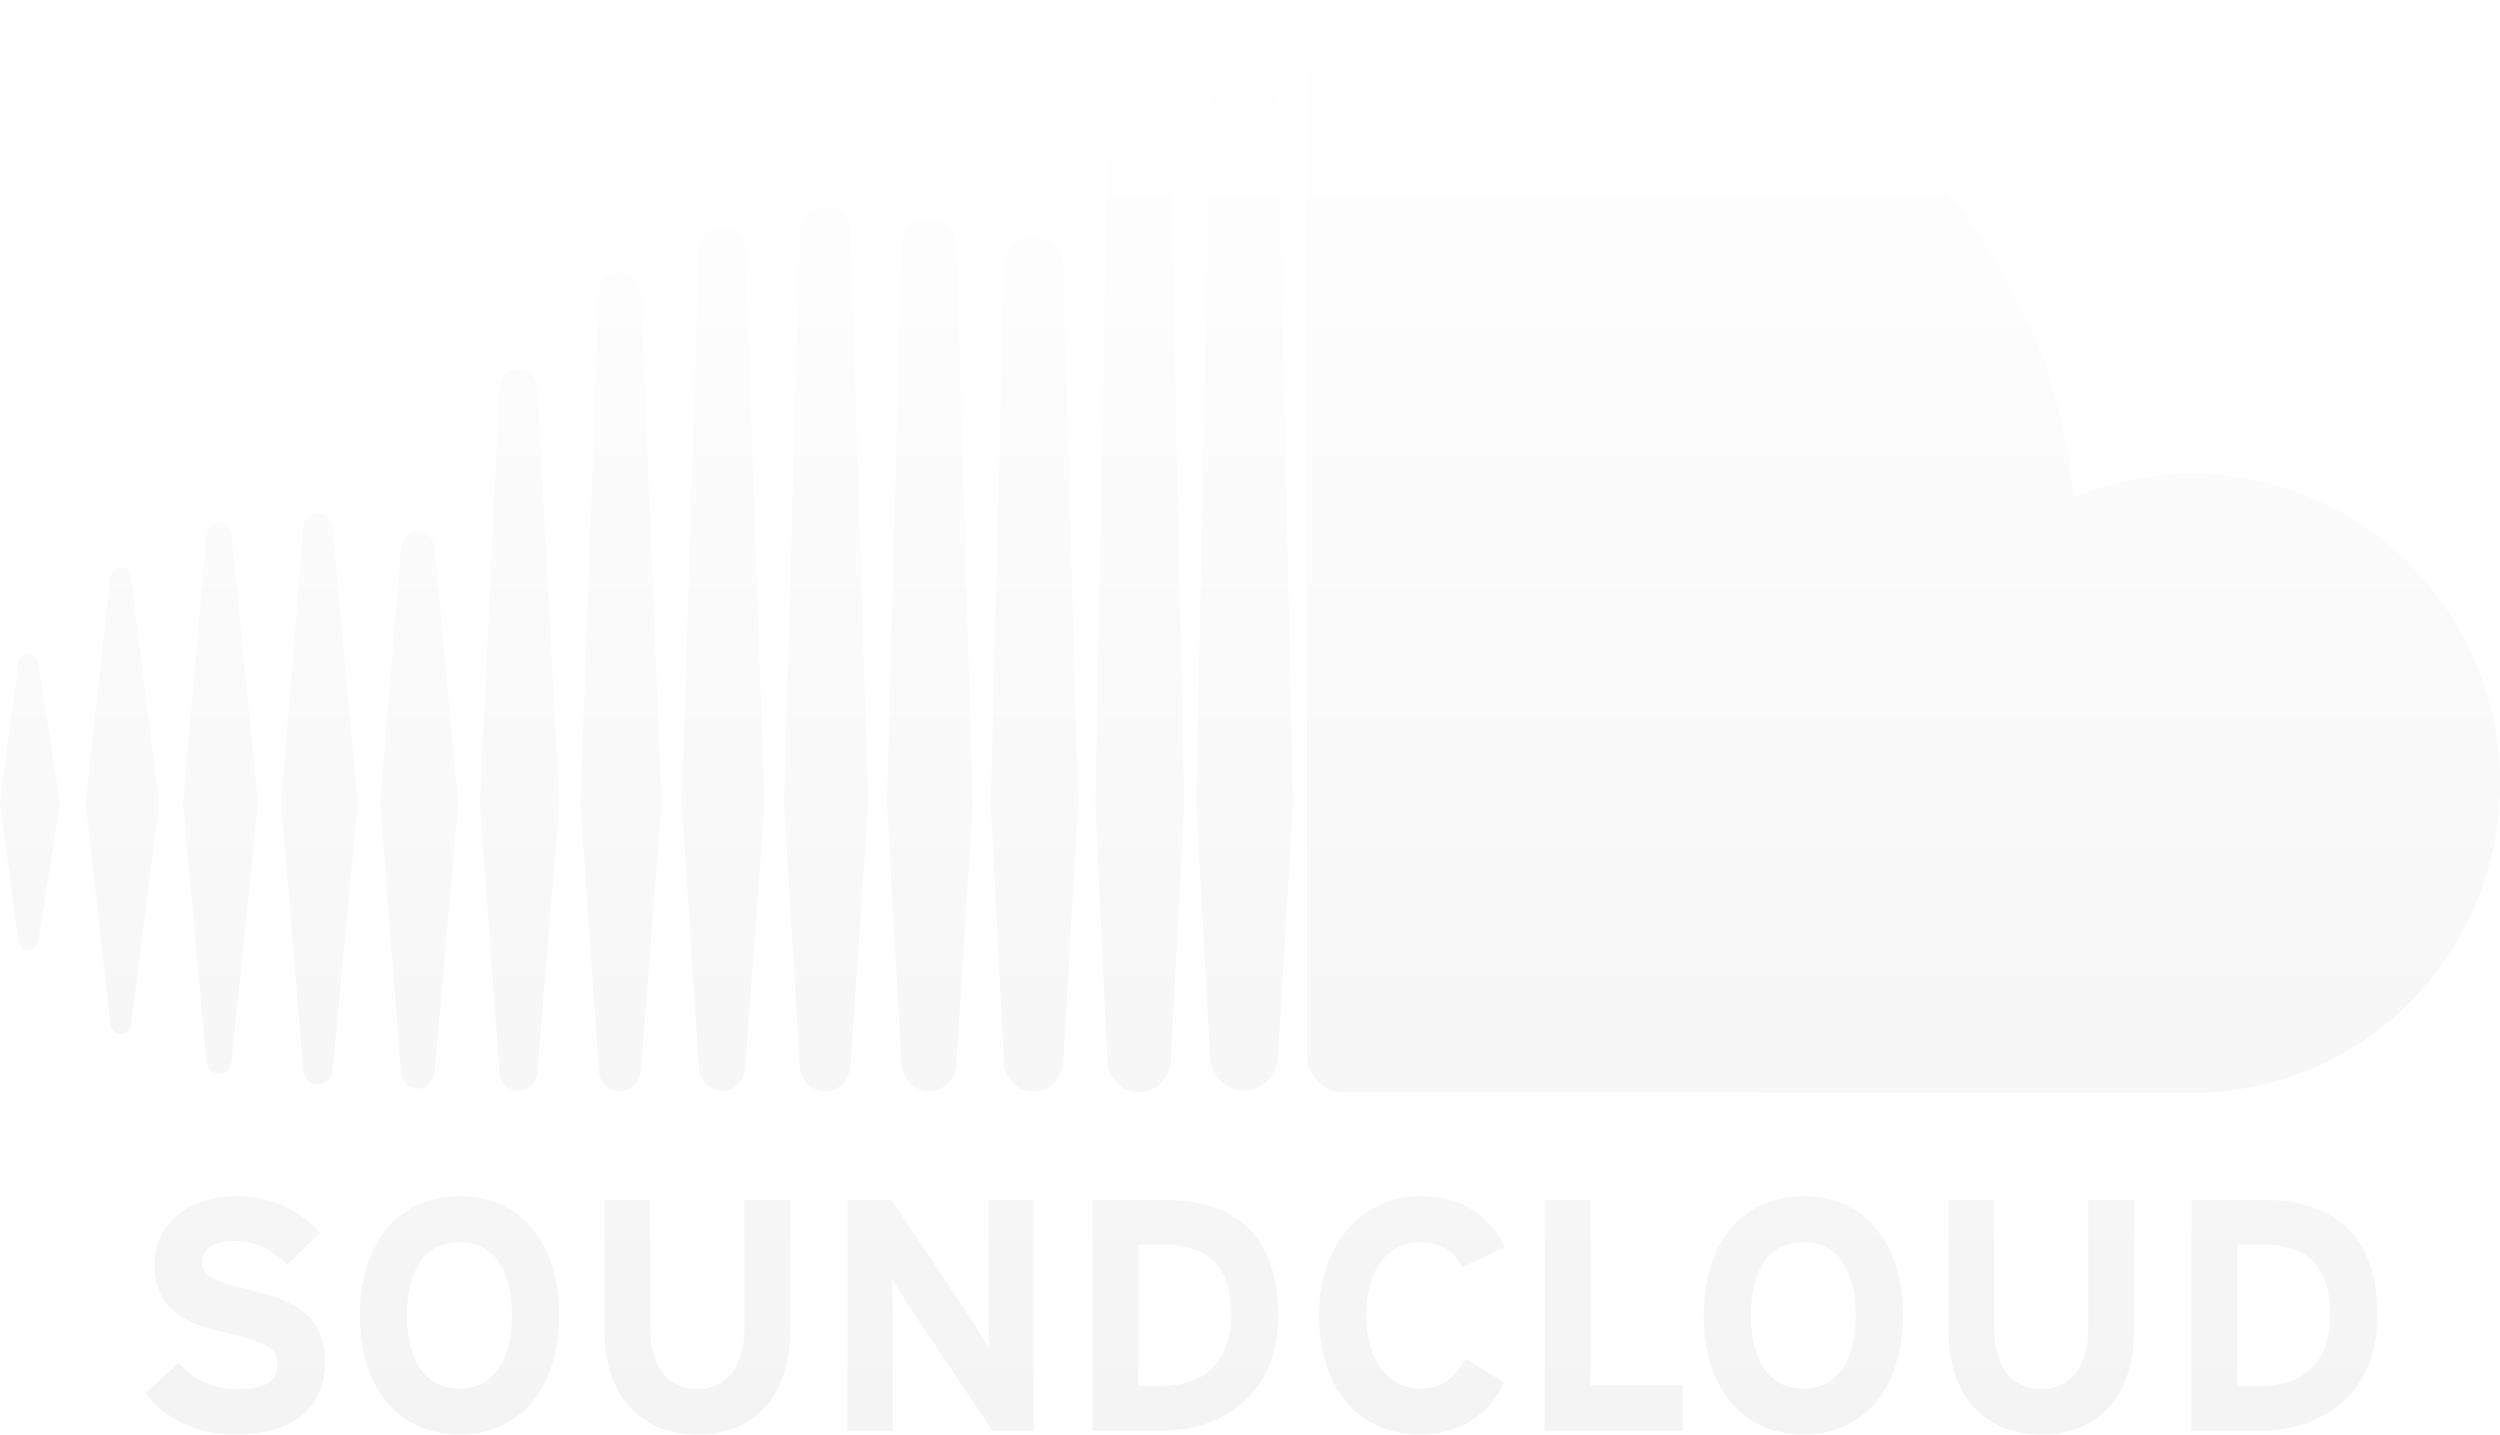
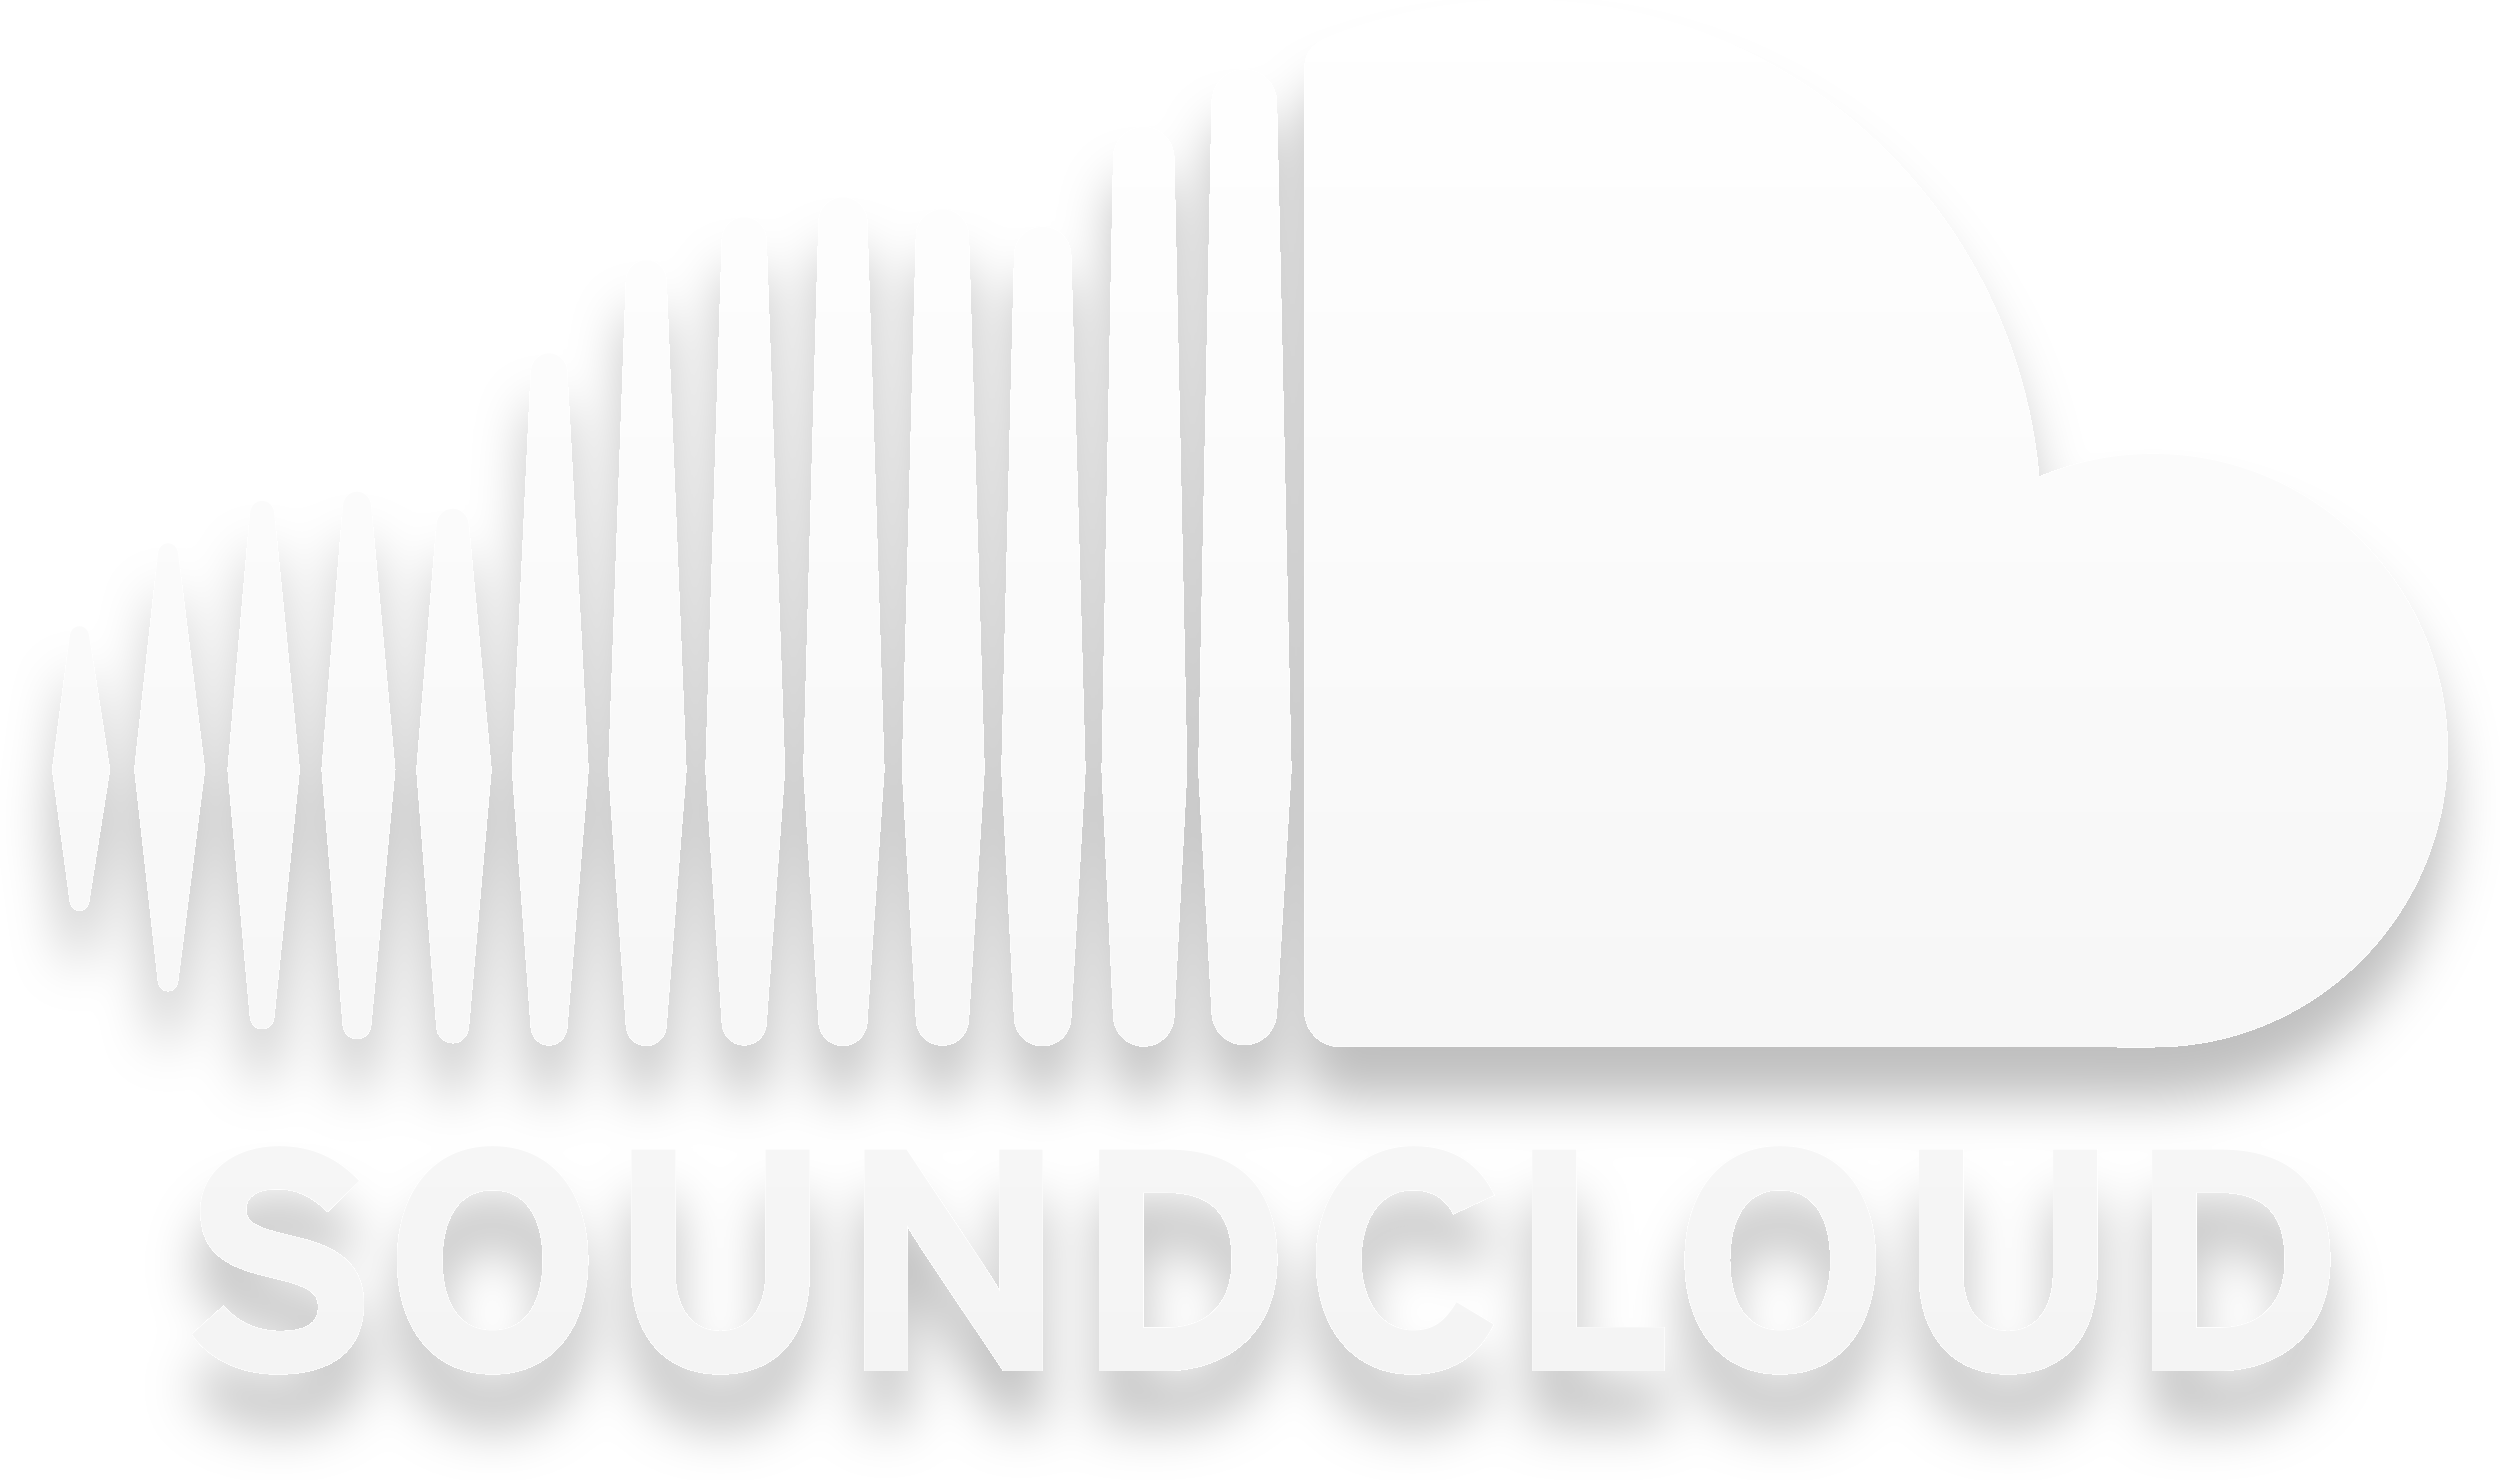
- <svg xmlns="http://www.w3.org/2000/svg" width="183" height="105" viewBox="0 0 183 105" fill="none">
-   <path d="M2.072 47.843C1.691 47.843 1.387 48.14 1.338 48.564L0 58.795L1.338 68.85C1.387 69.274 1.691 69.57 2.072 69.57C2.442 69.57 2.743 69.276 2.803 68.854V68.852C2.803 68.852 2.803 68.852 2.803 68.854L4.389 58.795L2.803 48.562C2.745 48.14 2.44 47.843 2.072 47.843ZM9.598 42.253C9.535 41.813 9.222 41.51 8.837 41.51C8.449 41.51 8.128 41.823 8.075 42.253C8.075 42.257 6.276 58.795 6.276 58.795L8.075 74.971C8.126 75.405 8.447 75.718 8.837 75.718C9.22 75.718 9.533 75.413 9.596 74.975L11.643 58.795L9.598 42.253ZM37.946 26.994C37.208 26.994 36.598 27.602 36.563 28.375L35.13 58.809L36.563 78.478C36.6 79.246 37.208 79.852 37.946 79.852C38.68 79.852 39.288 79.244 39.332 78.474V78.48L40.951 58.809L39.332 28.375C39.288 27.602 38.68 26.994 37.946 26.994ZM23.274 37.572C22.707 37.572 22.245 38.028 22.2 38.636L20.586 58.801L22.2 78.311C22.243 78.915 22.707 79.371 23.274 79.371C23.835 79.371 24.298 78.915 24.347 78.311L26.181 58.801L24.347 38.632C24.298 38.028 23.835 37.572 23.274 37.572ZM52.856 79.85C53.771 79.85 54.515 79.108 54.553 78.157L55.958 58.819L54.555 18.3C54.517 17.349 53.773 16.606 52.858 16.606C51.935 16.606 51.189 17.351 51.16 18.302C51.16 18.304 49.914 58.817 49.914 58.817L51.16 78.163C51.189 79.106 51.935 79.85 52.856 79.85ZM83.381 79.942C84.64 79.942 85.68 78.898 85.703 77.614V77.628V77.614L86.683 58.831L85.703 12.034C85.681 10.752 84.64 9.706 83.381 9.706C82.119 9.706 81.078 10.75 81.058 12.036L80.183 58.815C80.183 58.845 81.058 77.626 81.058 77.626C81.078 78.898 82.121 79.942 83.381 79.942ZM68.002 79.868C69.099 79.868 69.982 78.983 70.012 77.854V77.868L71.204 58.823L70.01 18.01C69.98 16.881 69.097 15.998 68 15.998C66.896 15.998 66.013 16.881 65.989 18.01L64.928 58.825L65.991 77.865C66.015 78.983 66.898 79.868 68.002 79.868ZM30.582 79.69C31.233 79.69 31.761 79.165 31.81 78.474L33.538 58.801L31.81 40.088C31.762 39.396 31.235 38.875 30.582 38.875C29.92 38.875 29.393 39.4 29.352 40.096L27.83 58.801L29.352 78.472C29.395 79.165 29.92 79.69 30.582 79.69ZM16.026 78.612C16.502 78.612 16.888 78.234 16.943 77.711L18.884 58.797L16.945 39.17C16.888 38.645 16.502 38.267 16.026 38.267C15.544 38.267 15.158 38.648 15.109 39.17C15.109 39.172 13.4 58.797 13.4 58.797L15.109 77.707C15.156 78.232 15.542 78.612 16.026 78.612ZM75.662 17.331C74.471 17.331 73.517 18.284 73.493 19.504L72.525 58.827L73.493 77.749C73.517 78.953 74.469 79.906 75.662 79.906C76.851 79.906 77.799 78.955 77.827 77.735V77.751L78.913 58.829L77.827 19.5C77.799 18.284 76.851 17.331 75.662 17.331ZM45.374 79.89C46.196 79.89 46.875 79.215 46.915 78.353L48.426 58.815L46.915 21.42C46.873 20.556 46.196 19.882 45.374 19.882C44.543 19.882 43.866 20.558 43.831 21.42C43.831 21.422 42.492 58.815 42.492 58.815L43.833 78.361C43.866 79.215 44.543 79.89 45.374 79.89ZM62.252 78.046V78.036L63.551 58.821L62.252 16.937C62.22 15.897 61.405 15.081 60.4 15.081C59.388 15.081 58.573 15.895 58.546 16.937L57.392 58.819L58.548 78.044C58.575 79.074 59.39 79.888 60.4 79.888C61.407 79.888 62.218 79.074 62.252 78.038V78.046ZM160.493 34.678C157.409 34.678 154.467 35.306 151.787 36.437C149.996 16.018 132.984 0 112.233 0C107.155 0 102.205 1.006 97.834 2.708C96.136 3.37 95.683 4.051 95.667 5.372V77.279C95.685 78.666 96.754 79.821 98.098 79.957C98.155 79.963 160.09 79.995 160.491 79.995C172.922 79.995 183 69.851 183 57.337C183 44.824 172.924 34.678 160.493 34.678ZM91.066 5.309C89.714 5.309 88.604 6.426 88.584 7.799L87.569 58.837L88.586 77.36C88.604 78.713 89.714 79.829 91.066 79.829C92.414 79.829 93.524 78.713 93.544 77.341V77.362L94.648 58.837L93.544 7.795C93.524 6.426 92.414 5.309 91.066 5.309ZM18.177 94.398C15.514 93.768 14.794 93.431 14.794 92.37C14.794 91.621 15.394 90.846 17.193 90.846C18.73 90.846 19.93 91.474 21.009 92.586L23.432 90.22C21.847 88.555 19.929 87.564 17.315 87.564C14.001 87.564 11.314 89.448 11.314 92.516C11.314 95.848 13.475 96.839 16.569 97.562C19.736 98.285 20.312 98.77 20.312 99.858C20.312 101.137 19.374 101.694 17.386 101.694C15.778 101.694 14.267 101.139 13.09 99.758L10.667 101.934C11.938 103.817 14.389 105 17.193 105C21.779 105 23.794 102.827 23.794 99.616C23.794 95.943 20.842 95.026 18.177 94.398ZM33.634 87.564C29.052 87.564 26.343 91.138 26.343 96.282C26.343 101.426 29.052 104.998 33.634 104.998C38.216 104.998 40.93 101.426 40.93 96.282C40.93 91.138 38.216 87.564 33.634 87.564ZM33.634 101.644C30.924 101.644 29.794 99.301 29.794 96.284C29.794 93.265 30.924 90.922 33.634 90.922C36.348 90.922 37.474 93.265 37.474 96.284C37.474 99.301 36.348 101.644 33.634 101.644ZM54.488 97.322C54.488 100.026 53.165 101.694 51.032 101.694C48.896 101.694 47.602 99.978 47.602 97.275V87.828H44.24V97.322C44.24 102.247 46.978 105 51.032 105C55.303 105 57.847 102.173 57.847 97.275V87.828H54.488V97.322ZM72.338 94.979C72.338 95.921 72.385 98.045 72.385 98.673C72.169 98.237 71.618 97.393 71.21 96.763L65.257 87.826H62.043V104.735H65.355V97.294C65.355 96.351 65.308 94.228 65.308 93.6C65.523 94.034 66.078 94.879 66.483 95.51L72.651 104.735H75.65V87.826H72.338V94.979ZM85.223 87.828H79.968V104.737H84.981C89.301 104.737 93.573 102.223 93.573 96.282C93.573 90.098 90.021 87.828 85.223 87.828ZM84.981 101.452H83.328V91.114H85.103C88.655 91.114 90.119 92.827 90.119 96.282C90.119 99.374 88.51 101.452 84.981 101.452ZM103.963 90.92C105.474 90.92 106.435 91.597 107.035 92.756L110.154 91.308C109.097 89.111 107.177 87.564 104.01 87.564C99.623 87.564 96.549 91.138 96.549 96.282C96.549 101.619 99.499 104.998 103.89 104.998C106.938 104.998 108.954 103.574 110.105 101.183L107.275 99.491C106.387 100.991 105.498 101.642 103.986 101.642C101.467 101.642 100.003 99.323 100.003 96.282C100.001 93.144 101.446 90.92 103.963 90.92ZM116.423 87.828H113.063V104.737H123.159V101.401H116.423V87.828ZM132.01 87.564C127.424 87.564 124.714 91.138 124.714 96.282C124.714 101.426 127.424 104.998 132.01 104.998C136.591 104.998 139.303 101.426 139.303 96.282C139.303 91.138 136.591 87.564 132.01 87.564ZM132.01 101.644C129.296 101.644 128.17 99.301 128.17 96.284C128.17 93.265 129.296 90.922 132.01 90.922C134.718 90.922 135.845 93.265 135.845 96.284C135.845 99.301 134.718 101.644 132.01 101.644ZM152.859 97.322C152.859 100.026 151.543 101.694 149.407 101.694C147.268 101.694 145.975 99.978 145.975 97.275V87.828H142.615V97.322C142.615 102.247 145.351 105 149.407 105C153.678 105 156.221 102.173 156.221 97.275V87.828H152.859V97.322ZM165.673 87.828H160.42V104.737H165.433C169.755 104.737 174.024 102.223 174.024 96.282C174.024 90.098 170.473 87.828 165.673 87.828ZM165.433 101.452H163.778V91.114H165.555C169.104 91.114 170.568 92.827 170.568 96.282C170.568 99.374 168.96 101.452 165.433 101.452Z" fill="url(#paint0_linear_9_16)" />
+ <svg xmlns="http://www.w3.org/2000/svg" width="191" height="113" viewBox="0 0 191 113" fill="none">
+   <g filter="url(#filter0_d_9_16)">
+     <path d="M6.072 47.843C5.691 47.843 5.387 48.14 5.338 48.564L4 58.795L5.338 68.85C5.387 69.274 5.691 69.57 6.072 69.57C6.442 69.57 6.743 69.276 6.803 68.854V68.852C6.803 68.852 6.803 68.852 6.803 68.854L8.389 58.795L6.803 48.562C6.745 48.14 6.44 47.843 6.072 47.843ZM13.598 42.253C13.535 41.813 13.222 41.51 12.837 41.51C12.449 41.51 12.128 41.823 12.075 42.253C12.075 42.257 10.276 58.795 10.276 58.795L12.075 74.971C12.126 75.405 12.447 75.718 12.837 75.718C13.22 75.718 13.533 75.413 13.596 74.975L15.643 58.795L13.598 42.253ZM41.946 26.994C41.208 26.994 40.598 27.602 40.563 28.375L39.13 58.809L40.563 78.478C40.6 79.246 41.208 79.852 41.946 79.852C42.68 79.852 43.288 79.244 43.332 78.474V78.48L44.951 58.809L43.332 28.375C43.288 27.602 42.68 26.994 41.946 26.994ZM27.274 37.572C26.707 37.572 26.245 38.028 26.2 38.636L24.586 58.801L26.2 78.311C26.243 78.915 26.707 79.371 27.274 79.371C27.835 79.371 28.298 78.915 28.347 78.311L30.181 58.801L28.347 38.632C28.298 38.028 27.835 37.572 27.274 37.572ZM56.856 79.85C57.771 79.85 58.515 79.108 58.553 78.157L59.958 58.819L58.555 18.3C58.517 17.349 57.773 16.606 56.858 16.606C55.935 16.606 55.189 17.351 55.16 18.302C55.16 18.304 53.914 58.817 53.914 58.817L55.16 78.163C55.189 79.106 55.935 79.85 56.856 79.85ZM87.381 79.942C88.64 79.942 89.68 78.898 89.703 77.614V77.628V77.614L90.683 58.831L89.703 12.034C89.681 10.752 88.64 9.706 87.381 9.706C86.119 9.706 85.078 10.75 85.058 12.036L84.183 58.815C84.183 58.845 85.058 77.626 85.058 77.626C85.078 78.898 86.121 79.942 87.381 79.942ZM72.002 79.868C73.099 79.868 73.982 78.983 74.012 77.854V77.868L75.204 58.823L74.01 18.01C73.98 16.881 73.097 15.998 72 15.998C70.896 15.998 70.013 16.881 69.989 18.01L68.928 58.825L69.991 77.865C70.015 78.983 70.898 79.868 72.002 79.868ZM34.582 79.69C35.233 79.69 35.761 79.165 35.81 78.474L37.538 58.801L35.81 40.088C35.763 39.396 35.235 38.875 34.582 38.875C33.92 38.875 33.393 39.4 33.352 40.096L31.83 58.801L33.352 78.472C33.395 79.165 33.92 79.69 34.582 79.69ZM20.026 78.612C20.502 78.612 20.888 78.234 20.943 77.711L22.884 58.797L20.945 39.17C20.888 38.645 20.502 38.267 20.026 38.267C19.544 38.267 19.158 38.648 19.109 39.17C19.109 39.172 17.401 58.797 17.401 58.797L19.109 77.707C19.156 78.232 19.542 78.612 20.026 78.612ZM79.662 17.331C78.471 17.331 77.517 18.284 77.493 19.504L76.525 58.827L77.493 77.749C77.517 78.953 78.469 79.906 79.662 79.906C80.851 79.906 81.799 78.955 81.827 77.735V77.751L82.913 58.829L81.827 19.5C81.799 18.284 80.851 17.331 79.662 17.331ZM49.374 79.89C50.196 79.89 50.875 79.215 50.915 78.353L52.426 58.815L50.915 21.42C50.873 20.556 50.196 19.882 49.374 19.882C48.543 19.882 47.866 20.558 47.831 21.42C47.831 21.422 46.492 58.815 46.492 58.815L47.833 78.361C47.866 79.215 48.543 79.89 49.374 79.89ZM66.252 78.046V78.036L67.551 58.821L66.252 16.937C66.22 15.897 65.405 15.081 64.4 15.081C63.388 15.081 62.573 15.895 62.546 16.937L61.392 58.819L62.548 78.044C62.575 79.074 63.39 79.888 64.4 79.888C65.407 79.888 66.218 79.074 66.252 78.038V78.046ZM164.493 34.678C161.409 34.678 158.467 35.306 155.787 36.437C153.996 16.018 136.984 0 116.233 0C111.155 0 106.205 1.006 101.834 2.708C100.136 3.37 99.683 4.051 99.667 5.372V77.279C99.685 78.666 100.754 79.821 102.098 79.957C102.155 79.963 164.09 79.995 164.491 79.995C176.922 79.995 187 69.851 187 57.337C187 44.824 176.924 34.678 164.493 34.678ZM95.066 5.309C93.714 5.309 92.604 6.426 92.584 7.799L91.569 58.837L92.586 77.36C92.604 78.713 93.714 79.829 95.066 79.829C96.414 79.829 97.524 78.713 97.544 77.341V77.362L98.648 58.837L97.544 7.795C97.524 6.426 96.414 5.309 95.066 5.309ZM22.177 94.398C19.514 93.768 18.794 93.431 18.794 92.37C18.794 91.621 19.394 90.846 21.193 90.846C22.73 90.846 23.93 91.474 25.009 92.586L27.432 90.22C25.847 88.555 23.929 87.564 21.315 87.564C18.001 87.564 15.314 89.448 15.314 92.516C15.314 95.848 17.475 96.839 20.569 97.562C23.736 98.285 24.312 98.77 24.312 99.858C24.312 101.137 23.374 101.694 21.386 101.694C19.778 101.694 18.267 101.139 17.09 99.758L14.667 101.934C15.938 103.817 18.389 105 21.193 105C25.779 105 27.794 102.827 27.794 99.616C27.794 95.943 24.842 95.026 22.177 94.398ZM37.634 87.564C33.053 87.564 30.343 91.138 30.343 96.282C30.343 101.426 33.053 104.998 37.634 104.998C42.216 104.998 44.93 101.426 44.93 96.282C44.93 91.138 42.216 87.564 37.634 87.564ZM37.634 101.644C34.924 101.644 33.794 99.301 33.794 96.284C33.794 93.265 34.924 90.922 37.634 90.922C40.348 90.922 41.474 93.265 41.474 96.284C41.474 99.301 40.348 101.644 37.634 101.644ZM58.488 97.322C58.488 100.026 57.165 101.694 55.032 101.694C52.896 101.694 51.602 99.978 51.602 97.275V87.828H48.24V97.322C48.24 102.247 50.978 105 55.032 105C59.303 105 61.847 102.173 61.847 97.275V87.828H58.488V97.322ZM76.338 94.979C76.338 95.921 76.385 98.045 76.385 98.673C76.169 98.237 75.618 97.393 75.21 96.763L69.257 87.826H66.043V104.735H69.355V97.294C69.355 96.351 69.308 94.228 69.308 93.6C69.523 94.034 70.078 94.879 70.483 95.51L76.651 104.735H79.65V87.826H76.338V94.979ZM89.223 87.828H83.968V104.737H88.981C93.301 104.737 97.573 102.223 97.573 96.282C97.573 90.098 94.021 87.828 89.223 87.828ZM88.981 101.452H87.328V91.114H89.103C92.655 91.114 94.119 92.827 94.119 96.282C94.119 99.374 92.51 101.452 88.981 101.452ZM107.963 90.92C109.474 90.92 110.435 91.597 111.035 92.756L114.154 91.308C113.097 89.111 111.177 87.564 108.01 87.564C103.623 87.564 100.549 91.138 100.549 96.282C100.549 101.619 103.499 104.998 107.89 104.998C110.938 104.998 112.954 103.574 114.105 101.183L111.275 99.491C110.387 100.991 109.498 101.642 107.986 101.642C105.467 101.642 104.003 99.323 104.003 96.282C104.001 93.144 105.446 90.92 107.963 90.92ZM120.423 87.828H117.063V104.737H127.159V101.401H120.423V87.828ZM136.01 87.564C131.424 87.564 128.714 91.138 128.714 96.282C128.714 101.426 131.424 104.998 136.01 104.998C140.591 104.998 143.303 101.426 143.303 96.282C143.303 91.138 140.591 87.564 136.01 87.564ZM136.01 101.644C133.296 101.644 132.17 99.301 132.17 96.284C132.17 93.265 133.296 90.922 136.01 90.922C138.718 90.922 139.845 93.265 139.845 96.284C139.845 99.301 138.718 101.644 136.01 101.644ZM156.859 97.322C156.859 100.026 155.543 101.694 153.407 101.694C151.268 101.694 149.975 99.978 149.975 97.275V87.828H146.615V97.322C146.615 102.247 149.351 105 153.407 105C157.678 105 160.221 102.173 160.221 97.275V87.828H156.859V97.322ZM169.673 87.828H164.42V104.737H169.433C173.755 104.737 178.024 102.223 178.024 96.282C178.024 90.098 174.473 87.828 169.673 87.828ZM169.433 101.452H167.778V91.114H169.555C173.104 91.114 174.568 92.827 174.568 96.282C174.568 99.374 172.96 101.452 169.433 101.452Z" fill="url(#paint0_linear_9_16)" />
+   </g>
  <defs>
-     <linearGradient id="paint0_linear_9_16" x1="91.5" y1="0" x2="91.5" y2="105.001" gradientUnits="userSpaceOnUse">
+     <filter id="filter0_d_9_16" x="0" y="0" width="191" height="113" filterUnits="userSpaceOnUse" color-interpolation-filters="sRGB">
+       <feFlood flood-opacity="0" result="BackgroundImageFix" />
+       <feColorMatrix in="SourceAlpha" type="matrix" values="0 0 0 0 0 0 0 0 0 0 0 0 0 0 0 0 0 0 127 0" result="hardAlpha" />
+       <feOffset dy="4" />
+       <feGaussianBlur stdDeviation="2" />
+       <feComposite in2="hardAlpha" operator="out" />
+       <feColorMatrix type="matrix" values="0 0 0 0 0 0 0 0 0 0 0 0 0 0 0 0 0 0 0.25 0" />
+       <feBlend mode="normal" in2="BackgroundImageFix" result="effect1_dropShadow_9_16" />
+       <feBlend mode="normal" in="SourceGraphic" in2="effect1_dropShadow_9_16" result="shape" />
+     </filter>
+     <linearGradient id="paint0_linear_9_16" x1="95.5" y1="0" x2="95.5" y2="105.001" gradientUnits="userSpaceOnUse">
      <stop stop-color="white" />
      <stop offset="1" stop-color="#F4F4F4" />
    </linearGradient>
  </defs>
</svg>
